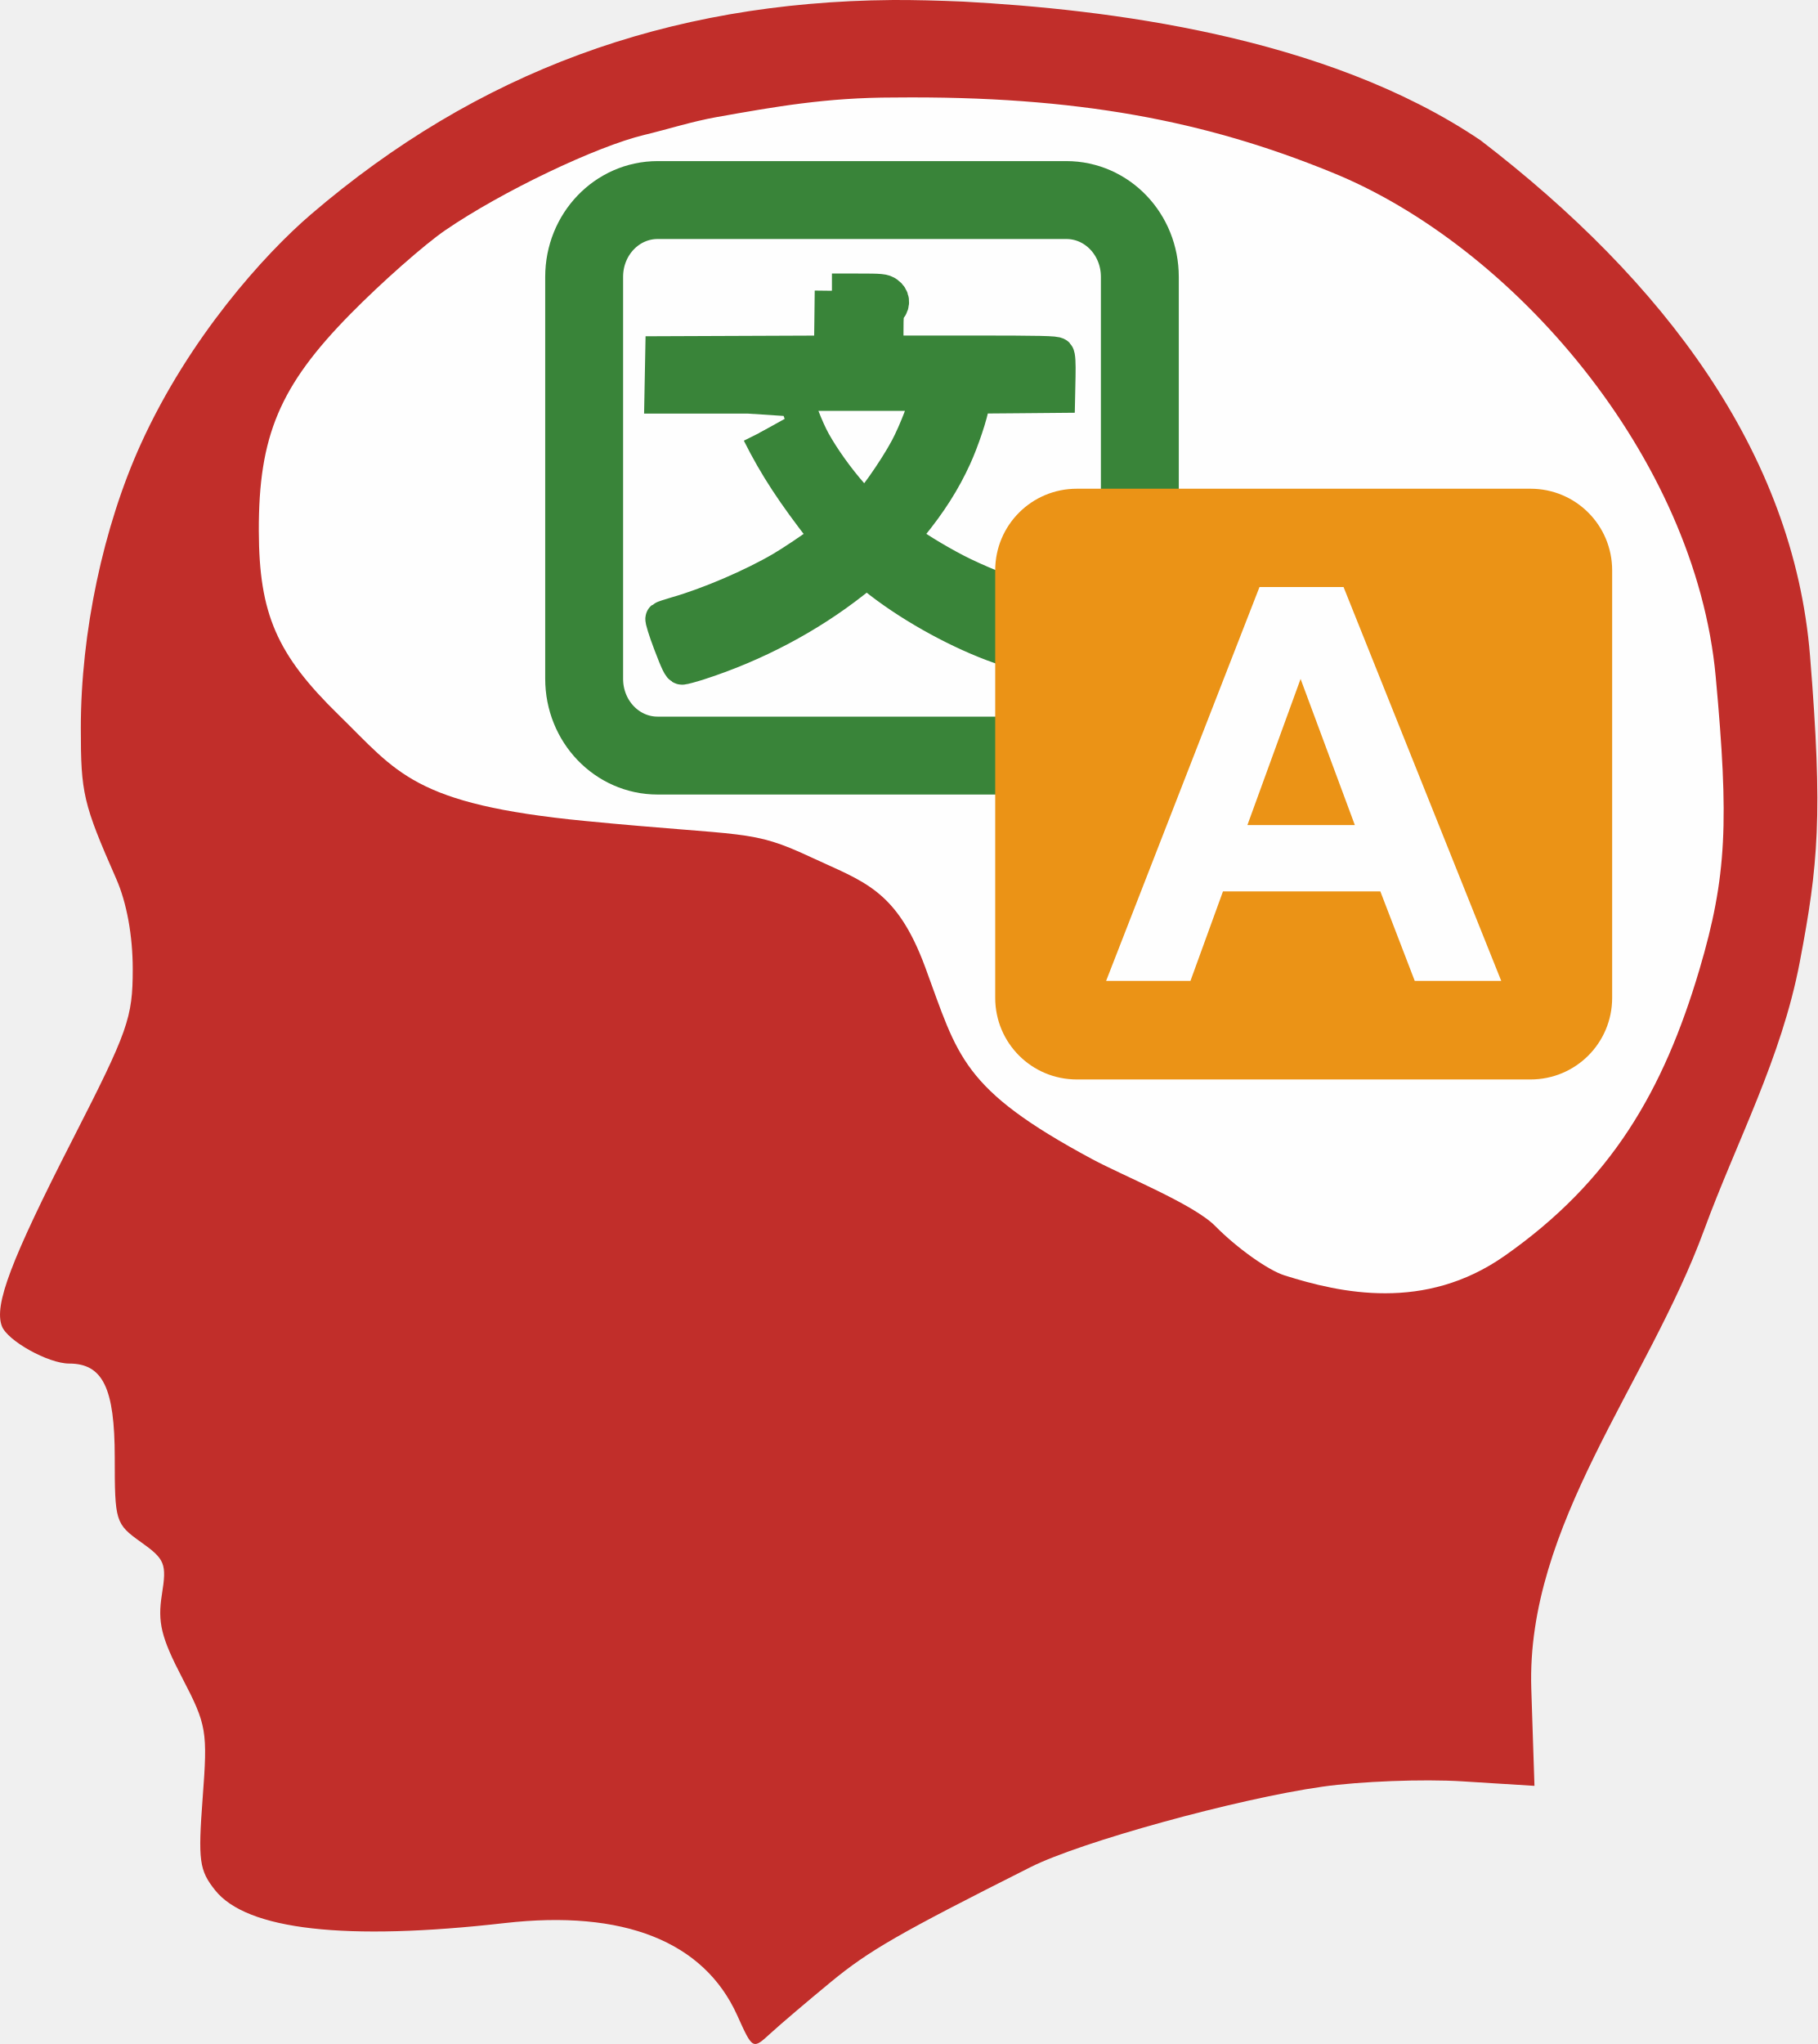
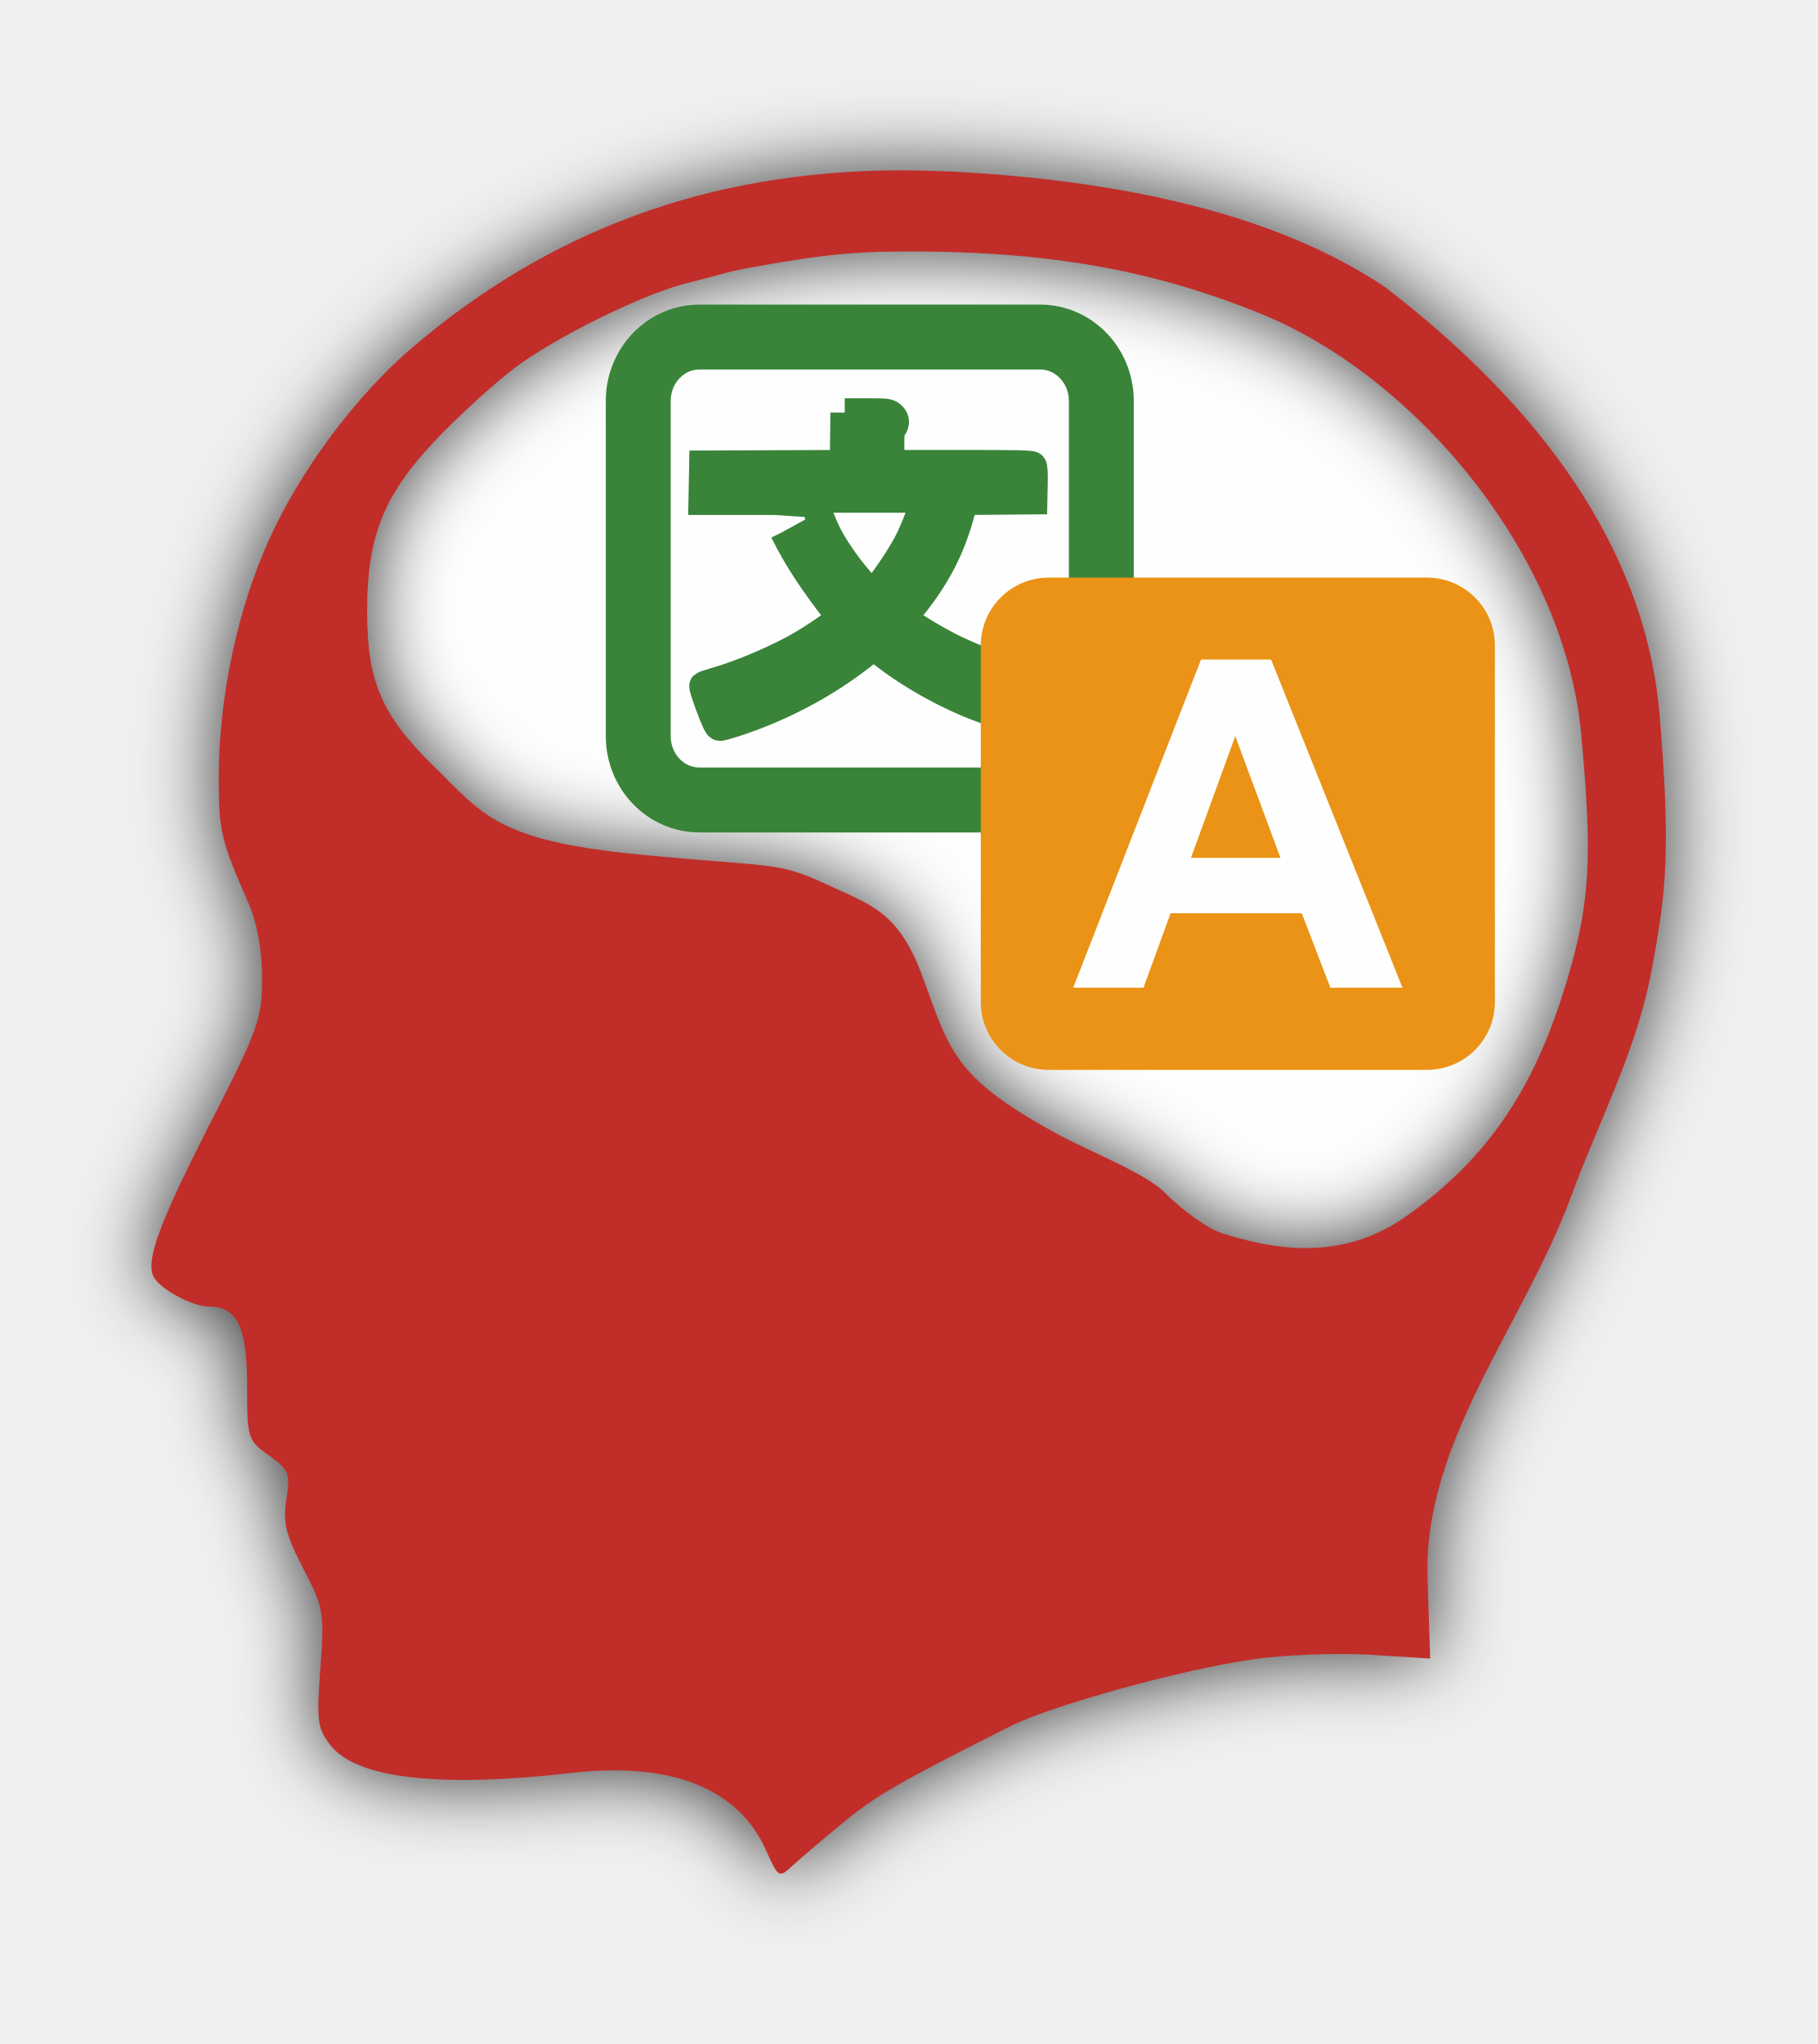
- <svg xmlns="http://www.w3.org/2000/svg" width="214.431" height="241.108" id="svg3101" version="1.1">
-   <defs id="defs3103" />
-   <g id="layer1" transform="translate(-219.9641,-198.8367)">
+ <svg xmlns="http://www.w3.org/2000/svg" width="257.291" height="289.329" id="svg3101" version="1.1">
+   <defs id="defs3103">
+     <filter id="filter4383" color-interpolation-filters="sRGB">
+       <feFlood id="feFlood4385" flood-opacity="0.8" flood-color="rgb(0,0,0)" result="flood" />
+       <feComposite in2="SourceGraphic" id="feComposite4387" in="flood" operator="in" result="composite1" />
+       <feGaussianBlur id="feGaussianBlur4389" stdDeviation="5.6" result="blur" />
+       <feOffset id="feOffset4391" dx="0" dy="0" result="offset" />
+       <feComposite in2="offset" id="feComposite4393" in="SourceGraphic" operator="over" result="composite2" />
+     </filter>
+   </defs>
+   <g id="layer1" transform="translate(-198.5231,-174.7259)">
+     <rect style="fill:none;fill-opacity:1;fill-rule:evenodd;stroke:none;stroke-width:8.706;stroke-linejoin:round;stroke-miterlimit:0;stroke-opacity:1;stroke-dasharray:none;stroke-dashoffset:0" id="rect4407" width="262.651" height="264.08" x="190.055" y="187.015" rx="40.208" ry="36.714" />
    <path id="use3033-7" d="m 325.076,209.346 c 22.24,-0.233 37.799,2.872 52.885,9.023 21.916,8.82 44.138,34.455 46.585,61.144 1.601,17.466 1.38,24.169 -1.988,35.532 -4.345,14.661 -10.681,25.576 -23.546,34.614 -9.711,6.822 -19.931,4.509 -26.676,2.375 -1.975,-0.625 -5.744,-3.305 -8.368,-5.969 -2.624,-2.664 -11.043,-6.036 -14.908,-8.114 -15.867,-8.533 -16.201,-12.406 -20.2,-23.241 -3.496,-9.473 -7.5,-10.368 -13.84,-13.335 -7.34,-3.436 -7.656,-2.463 -27.349,-4.386 -20.808,-2.032 -22.681,-5.878 -29.829,-12.864 -7.49,-7.32 -9.622,-12.239 -9.651,-22.273 1.493,-17.318 8.975,-26.906 22.572,-36.426 6.809,-4.668 18.262,-10.151 24.111,-11.554 2.821,-0.677 5.773,-1.626 8.721,-2.15 7.093,-1.261 13.302,-2.376 21.482,-2.375 z" style="fill:#ffffff;fill-opacity:0.918" />
-     <path id="use3033" d="m 325.217,198.839 c -26.59,0.232 -48.997,8.518 -68.562,25.281 -5.483,4.698 -14.366,14.537 -20.062,27.062 -4.449,9.781 -7.094,22.288 -7.094,33.531 0,7.712 0.269,8.894 4.188,17.812 1.221,2.78 1.938,6.664 1.938,10.625 0,5.749 -0.549,7.292 -7.062,20.031 -7.338,14.351 -9.327,19.613 -8.375,22.094 0.661,1.724 5.48,4.406 7.938,4.406 3.968,0 5.375,2.883 5.375,11.062 0,7.558 0.076,7.851 3.094,10 2.84,2.022 3.052,2.54 2.469,6.188 -0.522,3.266 -0.084,5.059 2.406,9.844 2.89,5.553 2.997,6.259 2.406,14.125 -0.558,7.427 -0.405,8.551 1.469,10.906 3.735,4.695 15.437,6.013 34.156,3.875 14.025,-1.602 23.512,2.17 27.438,10.875 1.835,4.069 1.827,4.062 3.938,2.125 1.161,-1.065 4.375,-3.798 7.125,-6.062 4.494,-3.701 8.048,-5.739 23.531,-13.531 5.941,-2.99 24.373,-8.07 34.469,-9.5 4.4,-0.623 11.822,-0.916 16.5,-0.625 l 8.5,0.531 -0.375,-11.469 c -0.611,-19.259 13.741,-35.983 20.375,-54.062 3.86,-10.52 9.13,-20.242 11.304,-31.661 2.175,-11.42 2.736,-17.25 1.207,-36.11 -1.944,-23.971 -17.244,-44.204 -38.855,-60.791 -18.338,-12.407 -44.367,-15.476 -61.062,-16.375 -2.909,-0.122 -5.874,-0.206 -8.375,-0.188 z m 0.219,11.5 c 21.677,-0.227 36.841,2.796 51.545,8.786 21.36,8.588 43.02,33.549 45.405,59.537 1.561,17.007 1.345,23.533 -1.938,34.598 -4.235,14.276 -10.411,24.904 -22.949,33.704 -9.465,6.643 -19.426,4.391 -26,2.312 -1.925,-0.609 -5.599,-3.218 -8.156,-5.812 -2.558,-2.594 -10.763,-5.877 -14.531,-7.901 -15.465,-8.309 -15.791,-12.08 -19.688,-22.63 -3.407,-9.224 -7.31,-10.095 -13.489,-12.985 -7.154,-3.345 -7.462,-2.398 -26.656,-4.271 -20.28,-1.979 -22.107,-5.724 -29.073,-12.525 -7.3,-7.127 -9.378,-11.918 -9.406,-21.688 -0.032,-11.213 2.47,-17.121 10.812,-25.594 3.67,-3.727 8.713,-8.18 11.188,-9.875 6.636,-4.546 17.799,-9.884 23.5,-11.25 2.75,-0.659 5.627,-1.584 8.5,-2.094 6.913,-1.228 12.965,-2.314 20.938,-2.312 z" style="fill:#c12e2a;fill-opacity:1" />
+     <path id="use3033" d="m 325.217,198.839 c -26.59,0.232 -48.997,8.518 -68.562,25.281 -5.483,4.698 -14.366,14.537 -20.062,27.062 -4.449,9.781 -7.094,22.288 -7.094,33.531 0,7.712 0.269,8.894 4.188,17.812 1.221,2.78 1.938,6.664 1.938,10.625 0,5.749 -0.549,7.292 -7.062,20.031 -7.338,14.351 -9.327,19.613 -8.375,22.094 0.661,1.724 5.48,4.406 7.938,4.406 3.968,0 5.375,2.883 5.375,11.062 0,7.558 0.076,7.851 3.094,10 2.84,2.022 3.052,2.54 2.469,6.188 -0.522,3.266 -0.084,5.059 2.406,9.844 2.89,5.553 2.997,6.259 2.406,14.125 -0.558,7.427 -0.405,8.551 1.469,10.906 3.735,4.695 15.437,6.013 34.156,3.875 14.025,-1.602 23.512,2.17 27.438,10.875 1.835,4.069 1.827,4.062 3.938,2.125 1.161,-1.065 4.375,-3.798 7.125,-6.062 4.494,-3.701 8.048,-5.739 23.531,-13.531 5.941,-2.99 24.373,-8.07 34.469,-9.5 4.4,-0.623 11.822,-0.916 16.5,-0.625 l 8.5,0.531 -0.375,-11.469 c -0.611,-19.259 13.741,-35.983 20.375,-54.062 3.86,-10.52 9.13,-20.242 11.304,-31.661 2.175,-11.42 2.736,-17.25 1.207,-36.11 -1.944,-23.971 -17.244,-44.204 -38.855,-60.791 -18.338,-12.407 -44.367,-15.476 -61.062,-16.375 -2.909,-0.122 -5.874,-0.206 -8.375,-0.188 z m 0.219,11.5 c 21.677,-0.227 36.841,2.796 51.545,8.786 21.36,8.588 43.02,33.549 45.405,59.537 1.561,17.007 1.345,23.533 -1.938,34.598 -4.235,14.276 -10.411,24.904 -22.949,33.704 -9.465,6.643 -19.426,4.391 -26,2.312 -1.925,-0.609 -5.599,-3.218 -8.156,-5.812 -2.558,-2.594 -10.763,-5.877 -14.531,-7.901 -15.465,-8.309 -15.791,-12.08 -19.688,-22.63 -3.407,-9.224 -7.31,-10.095 -13.489,-12.985 -7.154,-3.345 -7.462,-2.398 -26.656,-4.271 -20.28,-1.979 -22.107,-5.724 -29.073,-12.525 -7.3,-7.127 -9.378,-11.918 -9.406,-21.688 -0.032,-11.213 2.47,-17.121 10.812,-25.594 3.67,-3.727 8.713,-8.18 11.188,-9.875 6.636,-4.546 17.799,-9.884 23.5,-11.25 2.75,-0.659 5.627,-1.584 8.5,-2.094 6.913,-1.228 12.965,-2.314 20.938,-2.312 z" style="fill:#c12e2a;fill-opacity:1;filter:url(#filter4383)" />
    <path id="use3035" d="m 297.56,222.435 c -4.805,0 -8.677,4.043 -8.677,9.059 l 0,47.412 c 0,5.017 3.872,9.059 8.677,9.059 l 48.207,0 c 4.805,0 8.677,-4.043 8.677,-9.059 l 0,-47.412 c 0,-5.017 -3.872,-9.059 -8.677,-9.059 l -48.207,0 z" style="fill:none;stroke:#398439;stroke-width:9.19;stroke-miterlimit:4;stroke-opacity:1;stroke-dasharray:none" />
    <path id="use3037" d="m 309.542,249.912 c 1.968,3.943 4.111,7.162 7.54,11.568 0.578,0.592 0.646,0.728 0.432,0.884 -1.8,1.319 -4.043,2.821 -5.324,3.571 -3.432,2.009 -8.613,4.231 -12.358,5.298 -0.846,0.241 -1.605,0.498 -1.688,0.568 -0.085,0.071 0.318,1.367 0.919,2.948 0.846,2.227 1.137,2.822 1.378,2.822 0.168,0 1.063,-0.24 1.987,-0.537 6.611,-2.13 12.933,-5.474 18.19,-9.612 0.6,-0.472 1.214,-0.946 1.362,-1.055 0.225,-0.166 0.421,-0.078 1.196,0.547 3.789,3.057 9.154,6.104 13.912,7.9 2.107,0.795 5.683,1.826 6.12,1.763 0.252,-0.037 0.547,-0.638 1.335,-2.697 0.558,-1.457 0.993,-2.752 0.967,-2.878 -0.03,-0.144 -1.118,-0.532 -2.953,-1.055 -3.551,-1.012 -5.969,-1.913 -8.908,-3.315 -2.159,-1.029 -5.496,-3.004 -6.724,-3.983 l -0.588,-0.472 1.031,-1.261 c 2.293,-2.804 3.907,-5.338 5.202,-8.176 0.894,-1.959 1.912,-5.008 2.131,-6.383 l 0.117,-0.763 4.983,-0.04 4.977,-0.045 0.048,-2.305 c 0.032,-1.565 -0.017,-2.38 -0.15,-2.531 -0.164,-0.185 -1.878,-0.226 -10.174,-0.226 l -9.976,0 0,-2.386 c 0,-2.17 0.032,-2.429 0.352,-2.812 0.488,-0.583 0.389,-1.341 -0.235,-1.778 -0.447,-0.313 -0.702,-0.336 -3.503,-0.336 l -3.023,0 2e-4,-1e-5 -0.043,3.656 -0.048,3.656 -9.949,0.04 -9.955,0.04 -0.048,2.531 -0.048,2.531 5.095,0 5.095,0 8.144,0.534 m -2.429,-0.855 7.69,0 7.69,0 0,0.442 c -0.011,0.743 -1.292,4.089 -2.312,6.011 -1.404,2.645 -4.513,7.029 -4.993,7.041 -0.117,0.003 -0.828,-0.696 -1.586,-1.557 -1.664,-1.889 -3.348,-4.241 -4.454,-6.217 -0.865,-1.546 -2.035,-4.589 -2.035,-5.298 z" style="fill:#398439;fill-opacity:1;stroke:#398439;stroke-width:4.064;stroke-miterlimit:4;stroke-opacity:1;stroke-dasharray:none" />
    <path id="use3039" d="m 347.012,256.486 c -5.335,0 -9.633,4.299 -9.633,9.633 l 0,50.417 c 0,5.335 4.299,9.633 9.633,9.633 l 53.523,0 c 5.335,0 9.633,-4.299 9.633,-9.633 l 0,-50.417 c 0,-5.335 -4.299,-9.633 -9.633,-9.633 l -53.523,0 z m 21.548,11.598 9.919,0 18.601,46.456 -10.204,0 -4.056,-10.552 -18.57,0 -3.834,10.552 -9.95,0 18.094,-46.456 z m 4.848,10.838 -6.274,17.239 12.676,0 -6.401,-17.239 z" style="fill:#eb9316;fill-opacity:1;fill-rule:evenodd;stroke:none" />
  </g>
</svg>
